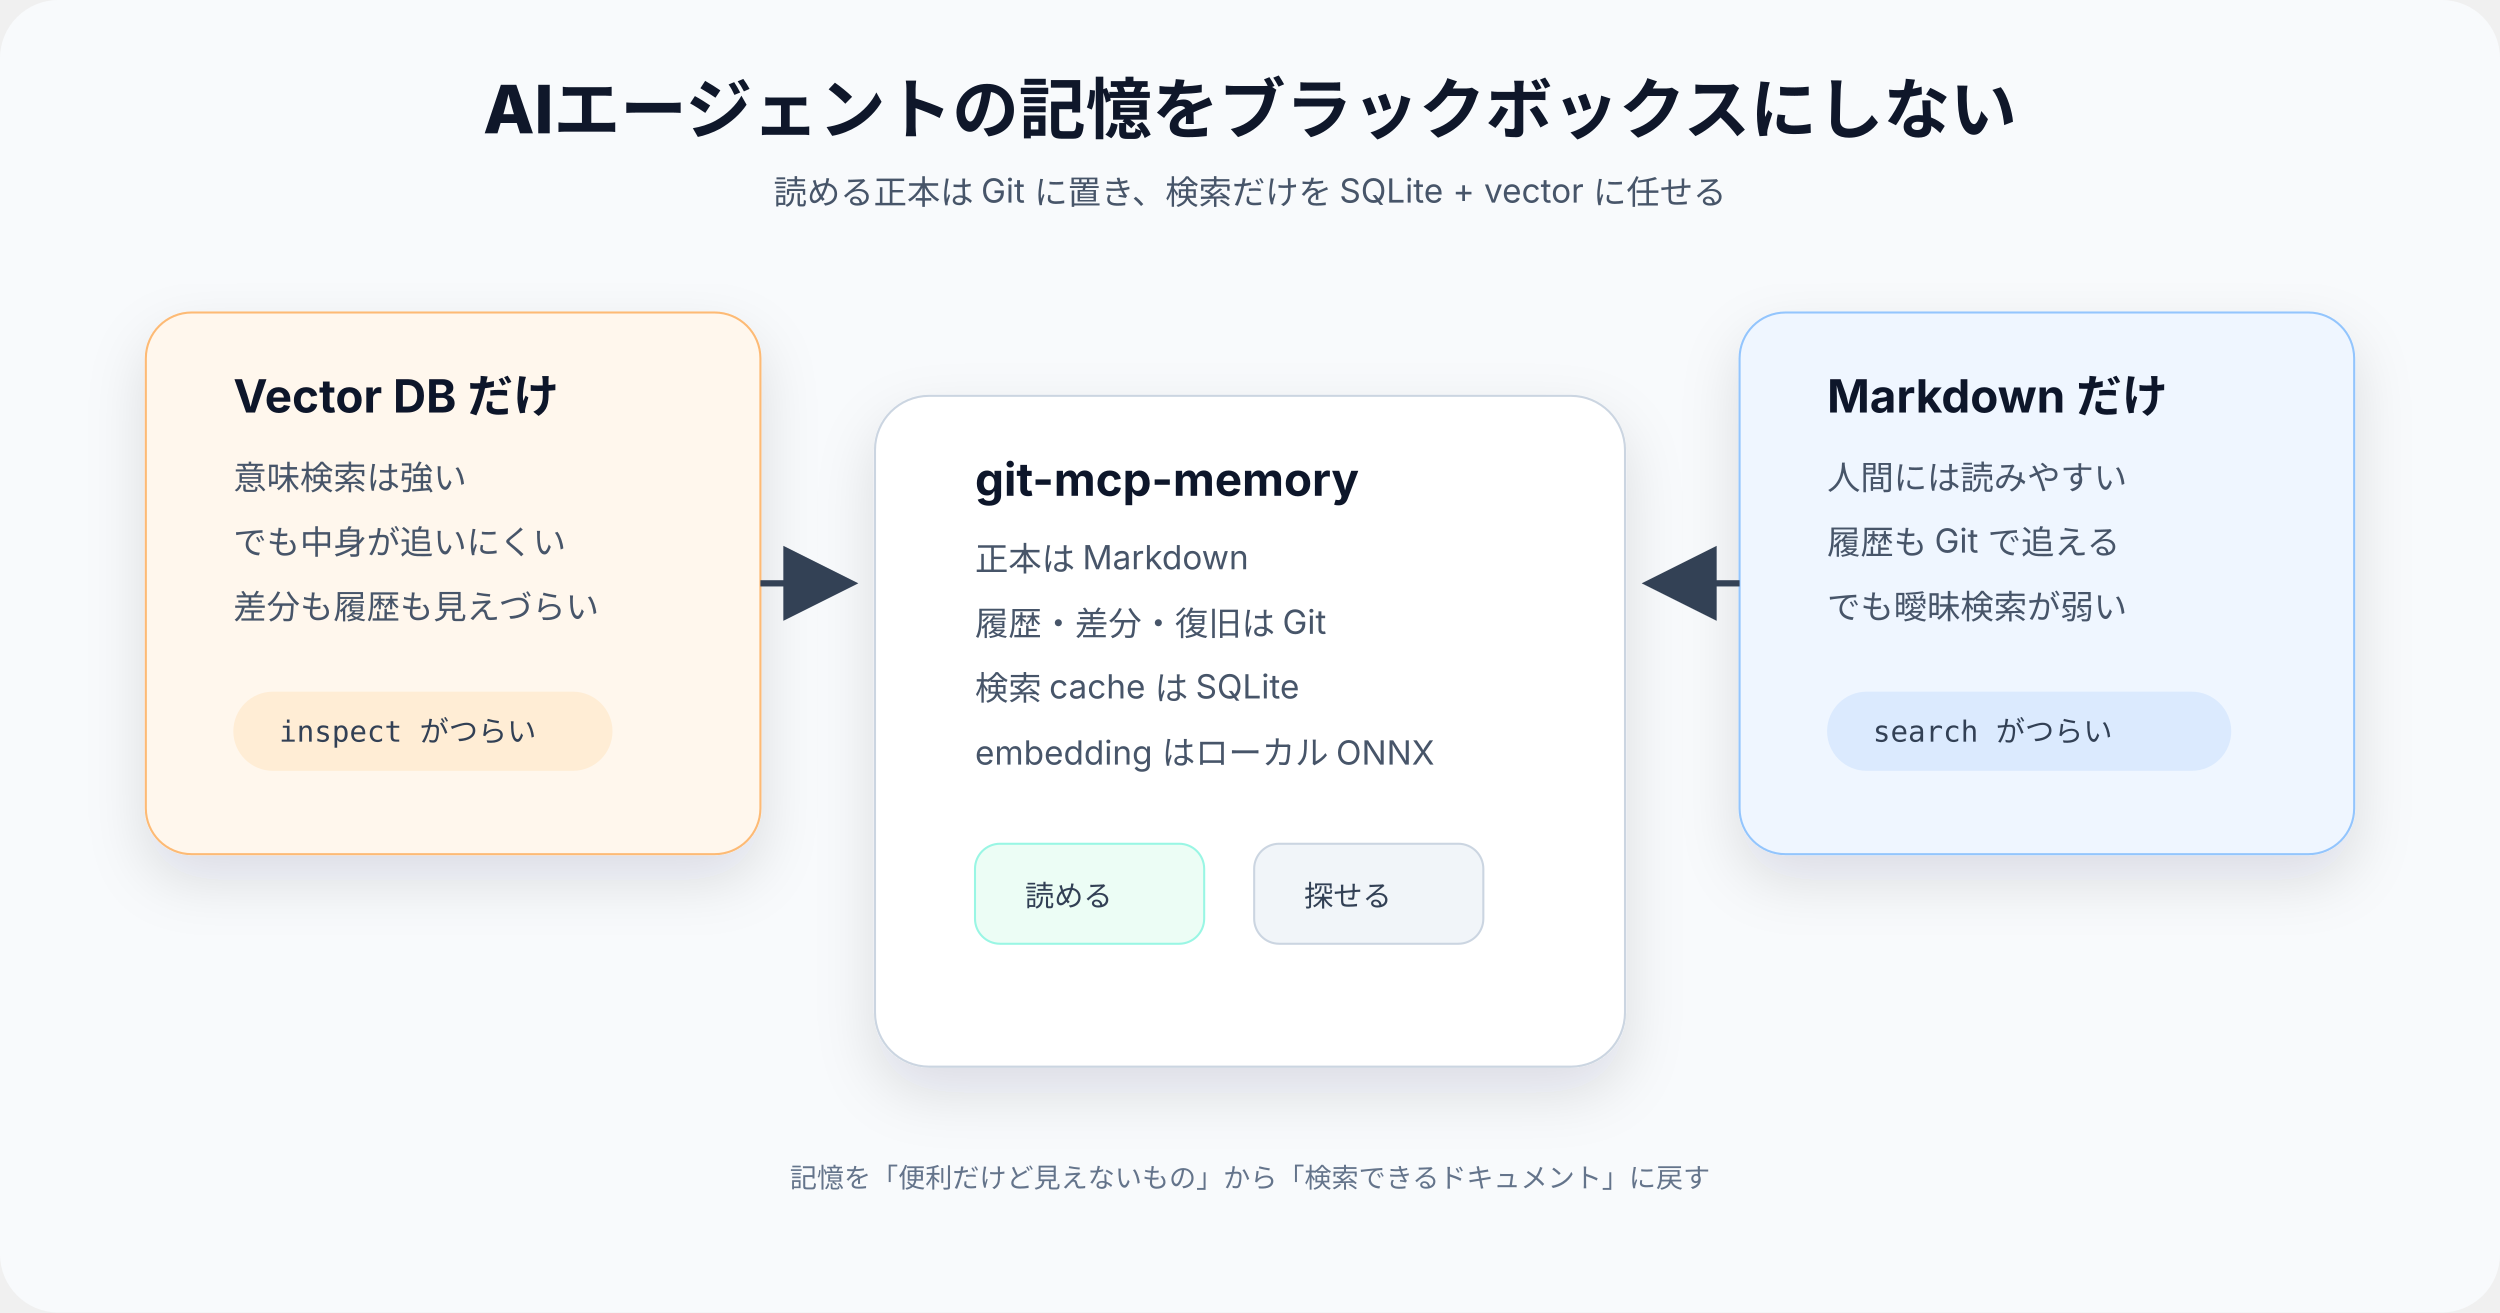
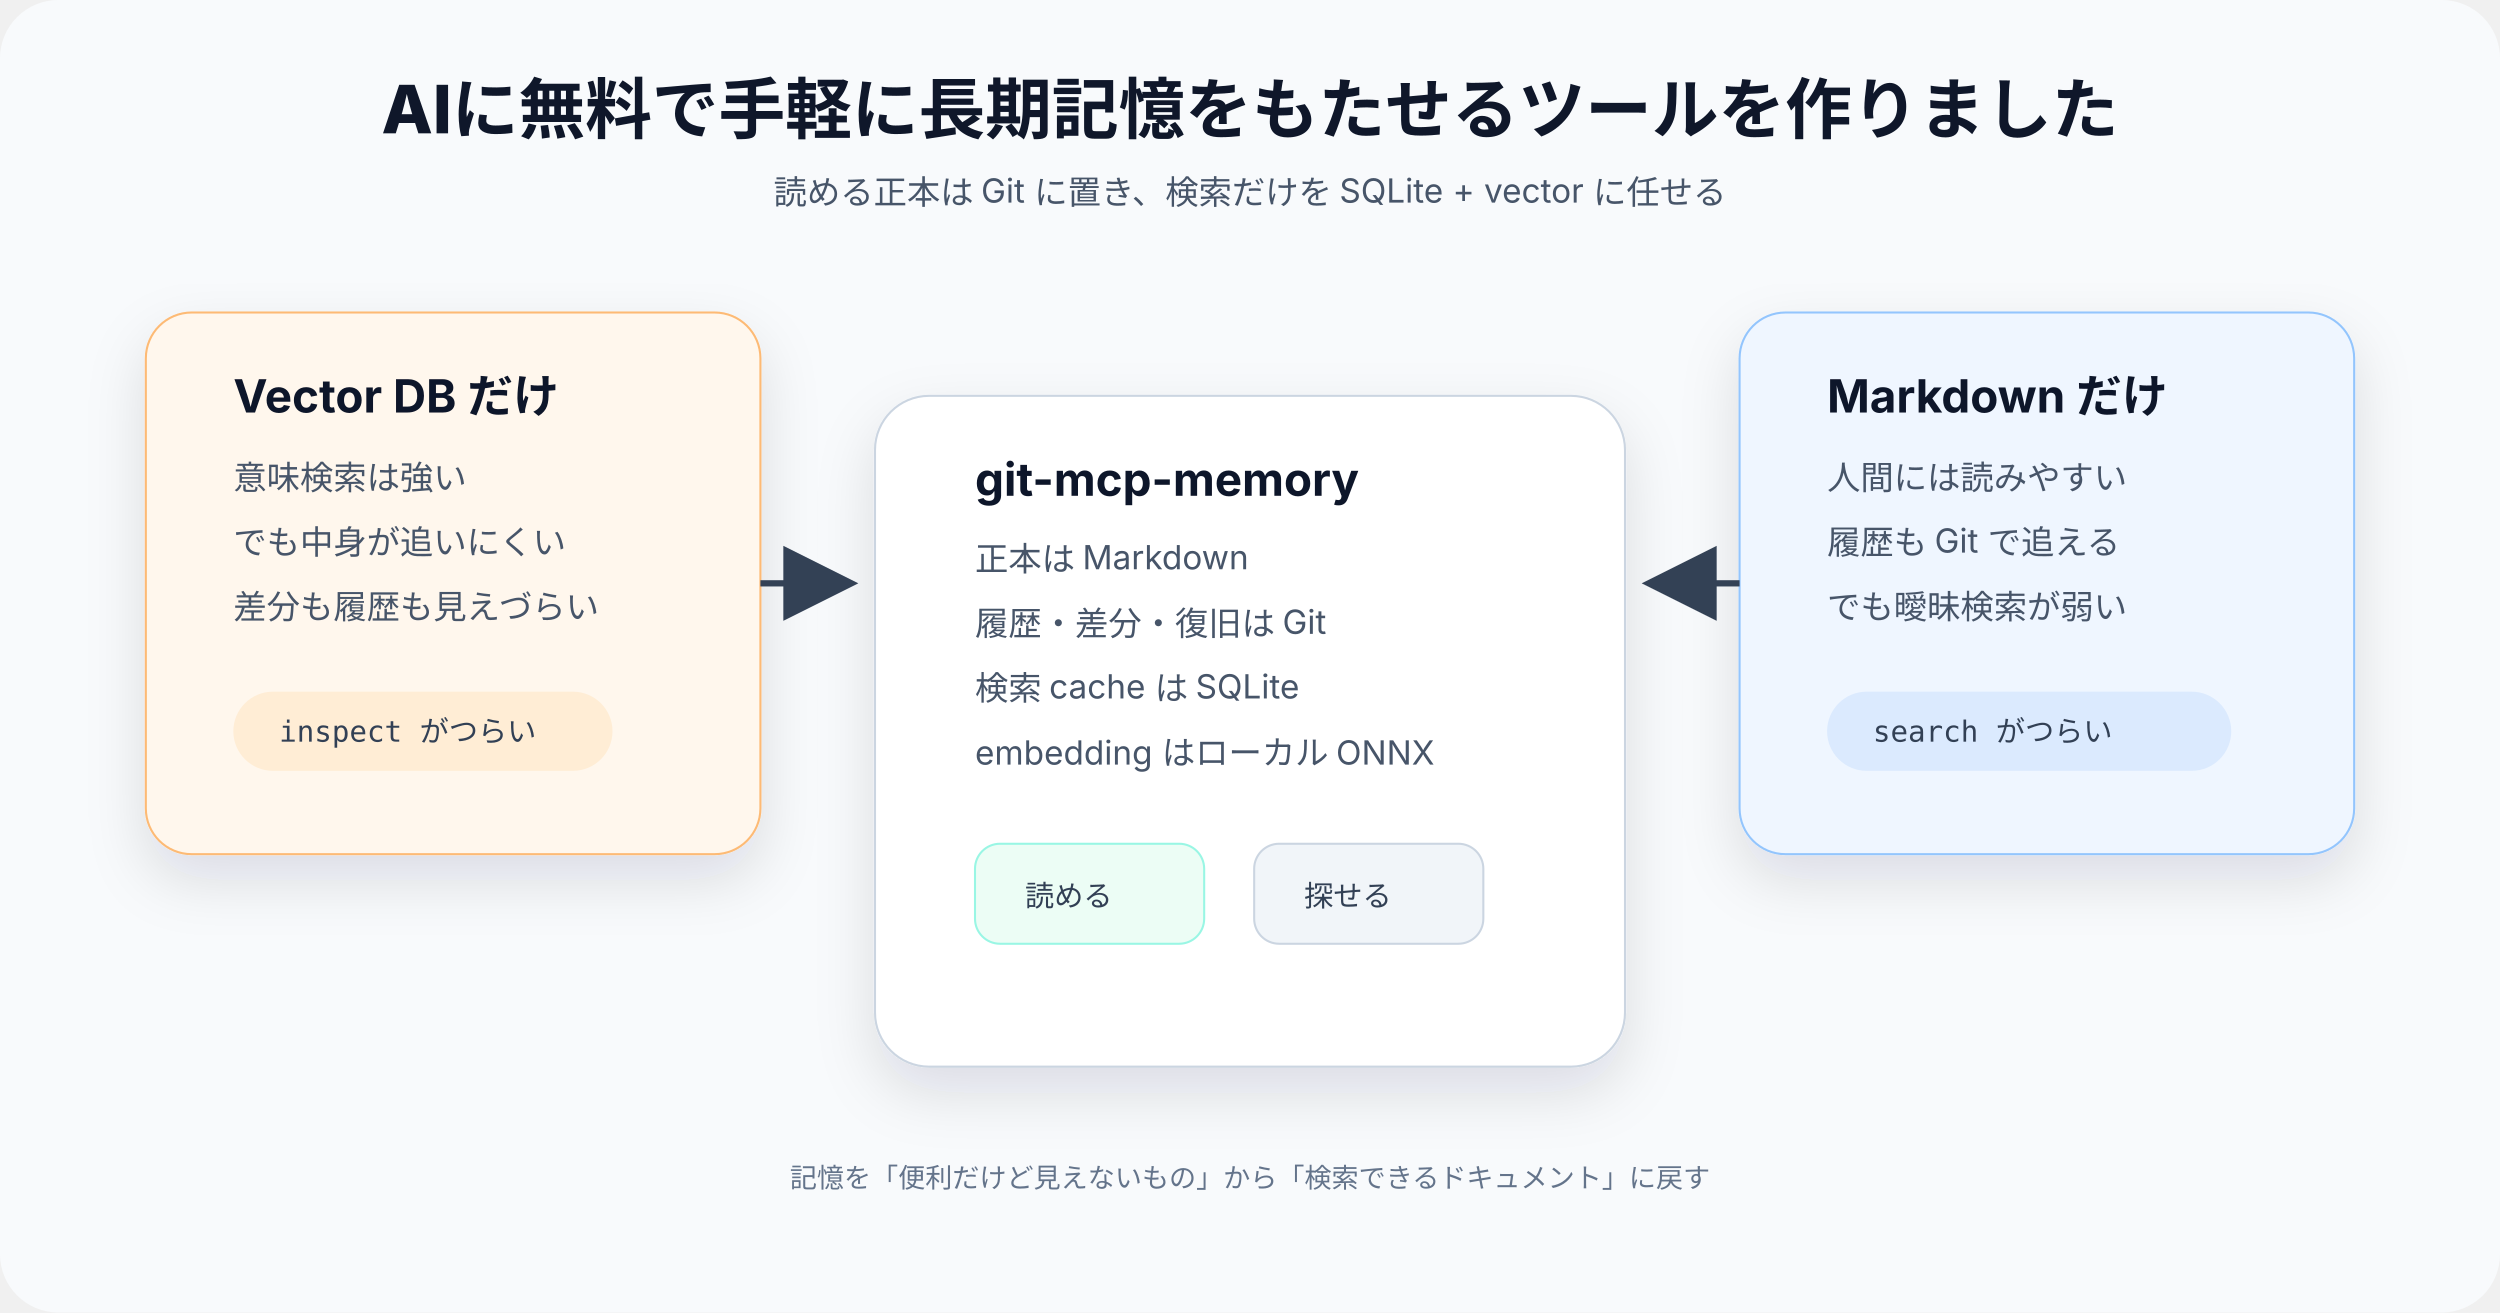
<svg xmlns="http://www.w3.org/2000/svg" width="1200" height="630" viewBox="0 0 1200 630" role="img" aria-labelledby="title desc">
  <defs>
    <filter id="shadow" x="-10%" y="-10%" width="120%" height="125%">
      <feDropShadow dx="0" dy="12" stdDeviation="14" flood-color="#0f172a" flood-opacity="0.12" />
    </filter>
    <marker id="arrow" markerWidth="12" markerHeight="12" refX="10" refY="6" orient="auto">
      <path d="M0 0L12 6L0 12Z" fill="#334155" />
    </marker>
    <style>
      .title { font: 800 32px Inter, ui-sans-serif, system-ui, sans-serif; fill: #0f172a; }
      .h { font: 700 22px Inter, ui-sans-serif, system-ui, sans-serif; fill: #0f172a; }
      .body { font: 16px Inter, ui-sans-serif, system-ui, sans-serif; fill: #475569; }
      .small { font: 13px Inter, ui-sans-serif, system-ui, sans-serif; fill: #64748b; }
      .mono { font: 14px ui-monospace, SFMono-Regular, Menlo, Consolas, monospace; fill: #334155; }
    </style>
  </defs>
  <rect width="1200" height="630" rx="28" fill="#f8fafc" />
-   <text x="600" y="64" text-anchor="middle" class="title">AIエージェントの記憶をブラックボックスにしない</text>
+   <text x="600" y="64" text-anchor="middle" class="title">AIに無料で手軽に長期記憶をもたせるツールを作りました</text>
  <text x="600" y="98" text-anchor="middle" class="body">読める正本は Git に置き、検索だけを SQLite + vector に任せる</text>
  <g filter="url(#shadow)">
    <rect x="70" y="150" width="295" height="260" rx="22" fill="#fff7ed" stroke="#fdba74" />
    <text x="112" y="198" class="h">Vector DB だけ</text>
    <text x="112" y="235" class="body">意味検索は強い</text>
    <text x="112" y="266" class="body">でも中身が追いにくい</text>
    <text x="112" y="297" class="body">差分も履歴も見えづらい</text>
    <rect x="112" y="332" width="182" height="38" rx="19" fill="#ffedd5" />
    <text x="134" y="356" class="mono">inspect がつらい</text>
  </g>
  <g filter="url(#shadow)">
    <rect x="835" y="150" width="295" height="260" rx="22" fill="#eff6ff" stroke="#93c5fd" />
    <text x="877" y="198" class="h">Markdown だけ</text>
    <text x="877" y="235" class="body">人間には読みやすい</text>
    <text x="877" y="266" class="body">履歴も Git で追える</text>
    <text x="877" y="297" class="body">でも曖昧検索が弱い</text>
    <rect x="877" y="332" width="194" height="38" rx="19" fill="#dbeafe" />
    <text x="899" y="356" class="mono">search がつらい</text>
  </g>
  <g filter="url(#shadow)">
    <rect x="420" y="190" width="360" height="322" rx="26" fill="#ffffff" stroke="#cbd5e1" />
    <text x="468" y="238" class="h">git-mcp-memory</text>
    <text x="468" y="274" class="body">正本は Markdown</text>
    <text x="468" y="305" class="body">履歴・差分・復旧は Git</text>
    <text x="468" y="336" class="body">検索 cache は SQLite</text>
    <text x="468" y="367" class="body">embedding はローカル ONNX</text>
    <rect x="468" y="405" width="110" height="48" rx="12" fill="#ecfdf5" stroke="#99f6e4" />
    <text x="492" y="435" class="mono">読める</text>
    <rect x="602" y="405" width="110" height="48" rx="12" fill="#f1f5f9" stroke="#cbd5e1" />
    <text x="626" y="435" class="mono">探せる</text>
  </g>
  <path d="M365 280H406" stroke="#334155" stroke-width="3" marker-end="url(#arrow)" />
  <path d="M835 280H794" stroke="#334155" stroke-width="3" marker-end="url(#arrow)" />
  <text x="600" y="570" text-anchor="middle" class="small">記憶を「便利だけど見えないもの」から「検索できるドキュメント」に戻す</text>
</svg>
